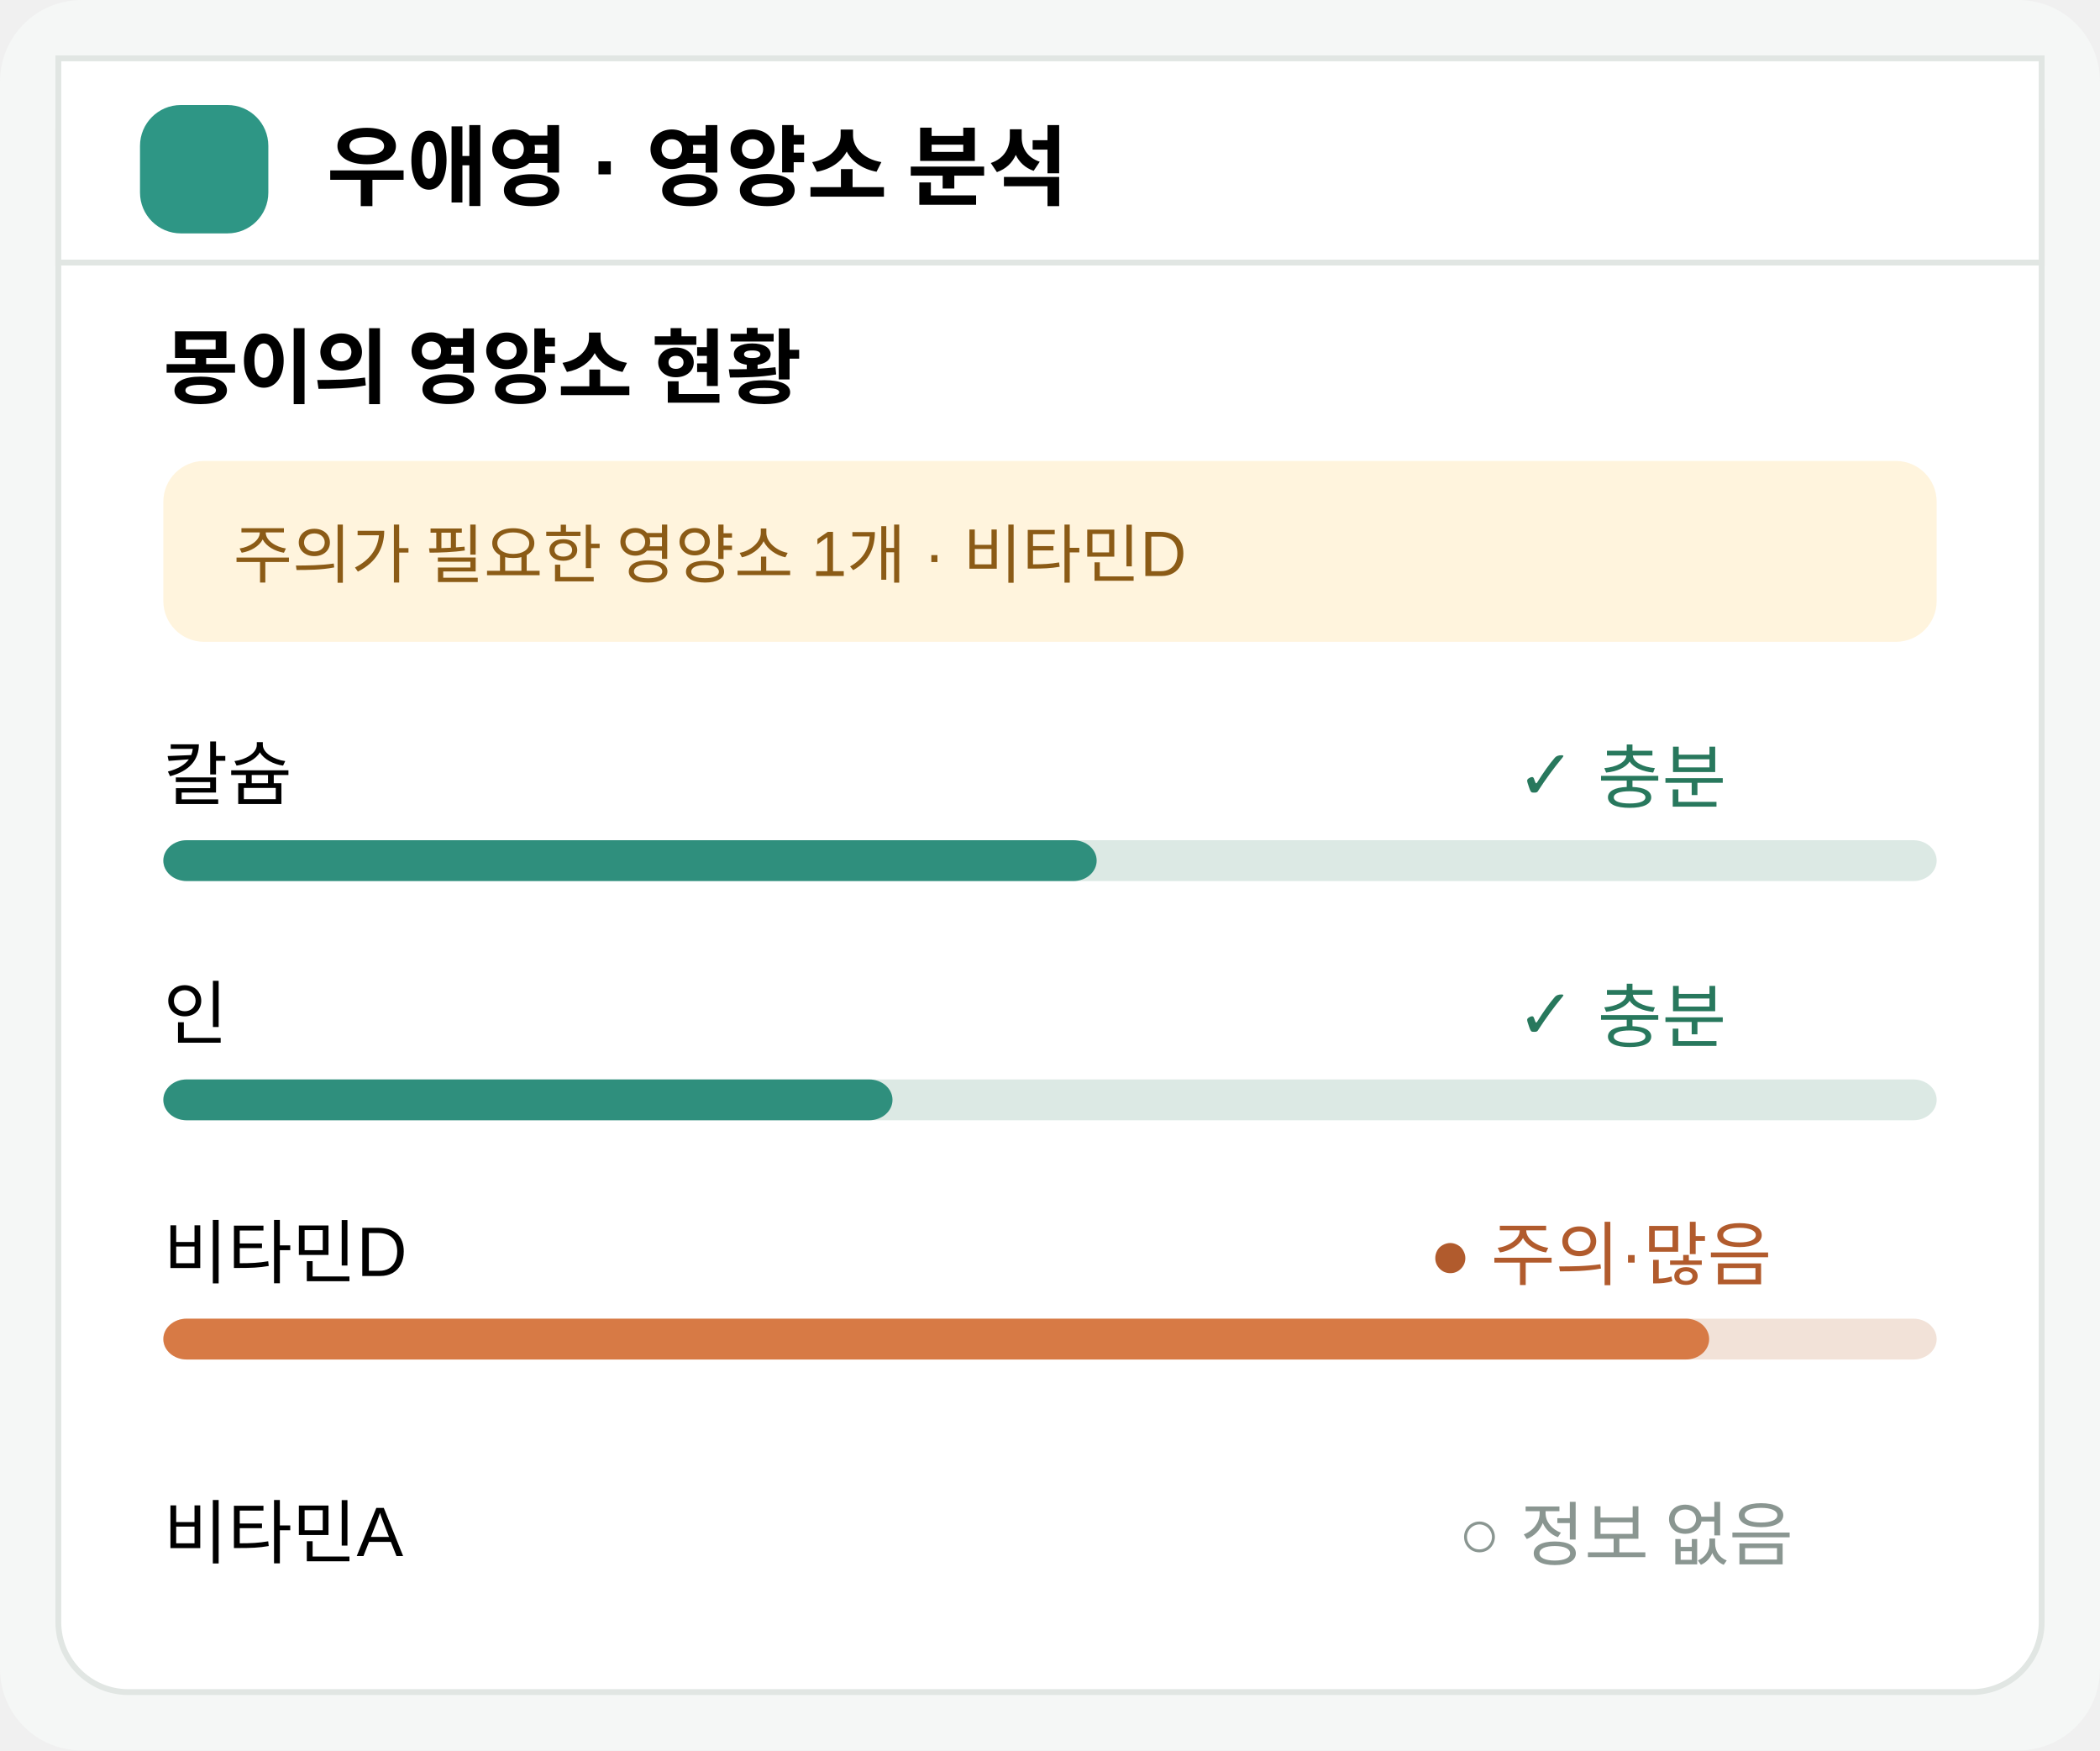
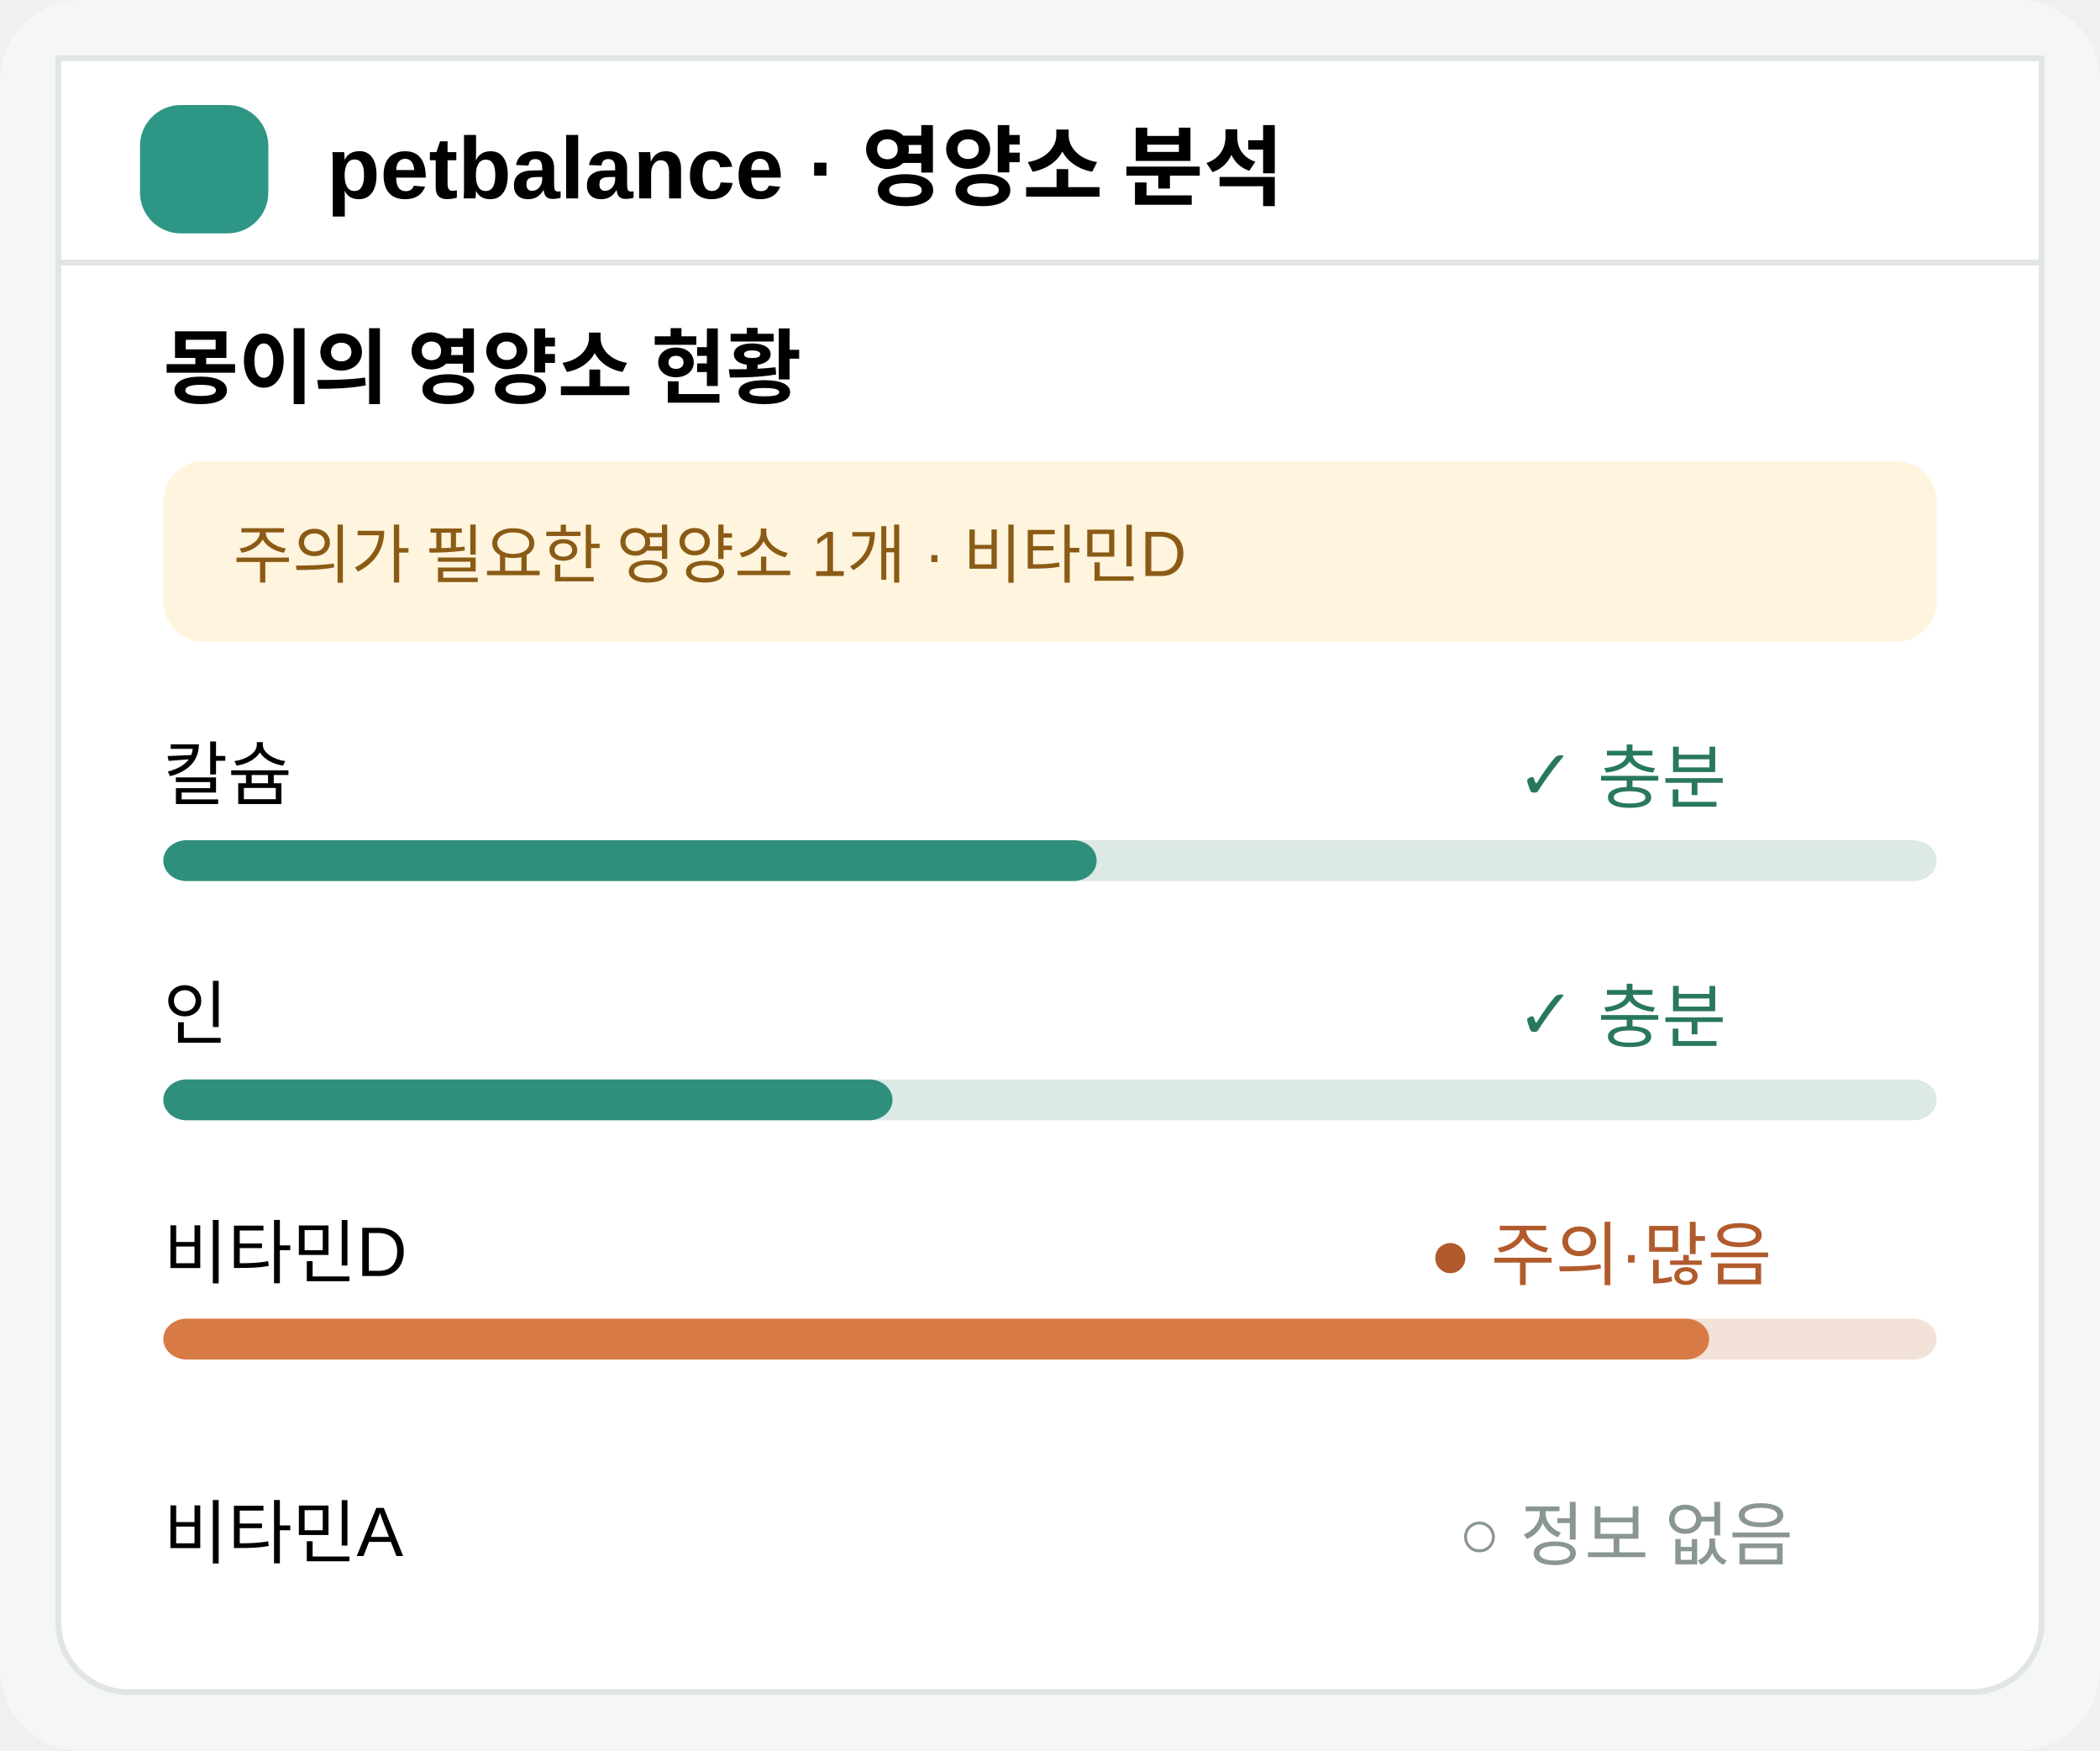
<svg xmlns="http://www.w3.org/2000/svg" width="360" height="300" viewBox="0 0 360 300">
  <rect width="360" height="300" rx="14" fill="#f5f7f6" />
  <rect x="10" y="10" width="340" height="280" rx="12" fill="#fff" stroke="#e1e6e3" />
  <rect x="10" y="10" width="340" height="35" fill="#fff" stroke="#e1e6e3" />
  <rect x="24" y="18" width="22" height="22" rx="7" fill="#2e9685" />
-   <text x="56" y="34" font-family="Arial,sans-serif" font-size="15" font-weight="700">우애영 · 영양소 분석</text>
+   <text x="56" y="34" font-family="Arial,sans-serif" font-size="15" font-weight="700">petbalance · 영양소 분석</text>
  <text x="28" y="68" font-family="Arial,sans-serif" font-size="14" font-weight="700">몽이의 영양소 현황</text>
  <rect x="28" y="79" width="304" height="31" rx="7" fill="#fff4dd" />
  <text x="40" y="99" font-family="Arial,sans-serif" font-size="11" fill="#8b5b16">주의가 필요한 영양소 1개 · 비타민D</text>
  <g font-family="Arial,sans-serif" font-size="12">
    <text x="28" y="137">칼슘</text>
    <text x="260" y="137" fill="#28785d">✓ 충분</text>
    <rect x="28" y="144" width="304" height="7" rx="4" fill="#dce9e4" />
    <rect x="28" y="144" width="160" height="7" rx="4" fill="#2f8f7d" />
    <text x="28" y="178">인</text>
    <text x="260" y="178" fill="#28785d">✓ 충분</text>
    <rect x="28" y="185" width="304" height="7" rx="4" fill="#dce9e4" />
    <rect x="28" y="185" width="125" height="7" rx="4" fill="#2f8f7d" />
    <text x="28" y="219">비타민D</text>
    <text x="245" y="219" fill="#b15b2d">● 주의·많음</text>
    <rect x="28" y="226" width="304" height="7" rx="4" fill="#f2e2d8" />
    <rect x="28" y="226" width="265" height="7" rx="4" fill="#d77a45" />
    <text x="28" y="267">비타민A</text>
    <text x="250" y="267" fill="#8a9691">○ 정보 없음</text>
  </g>
</svg>
